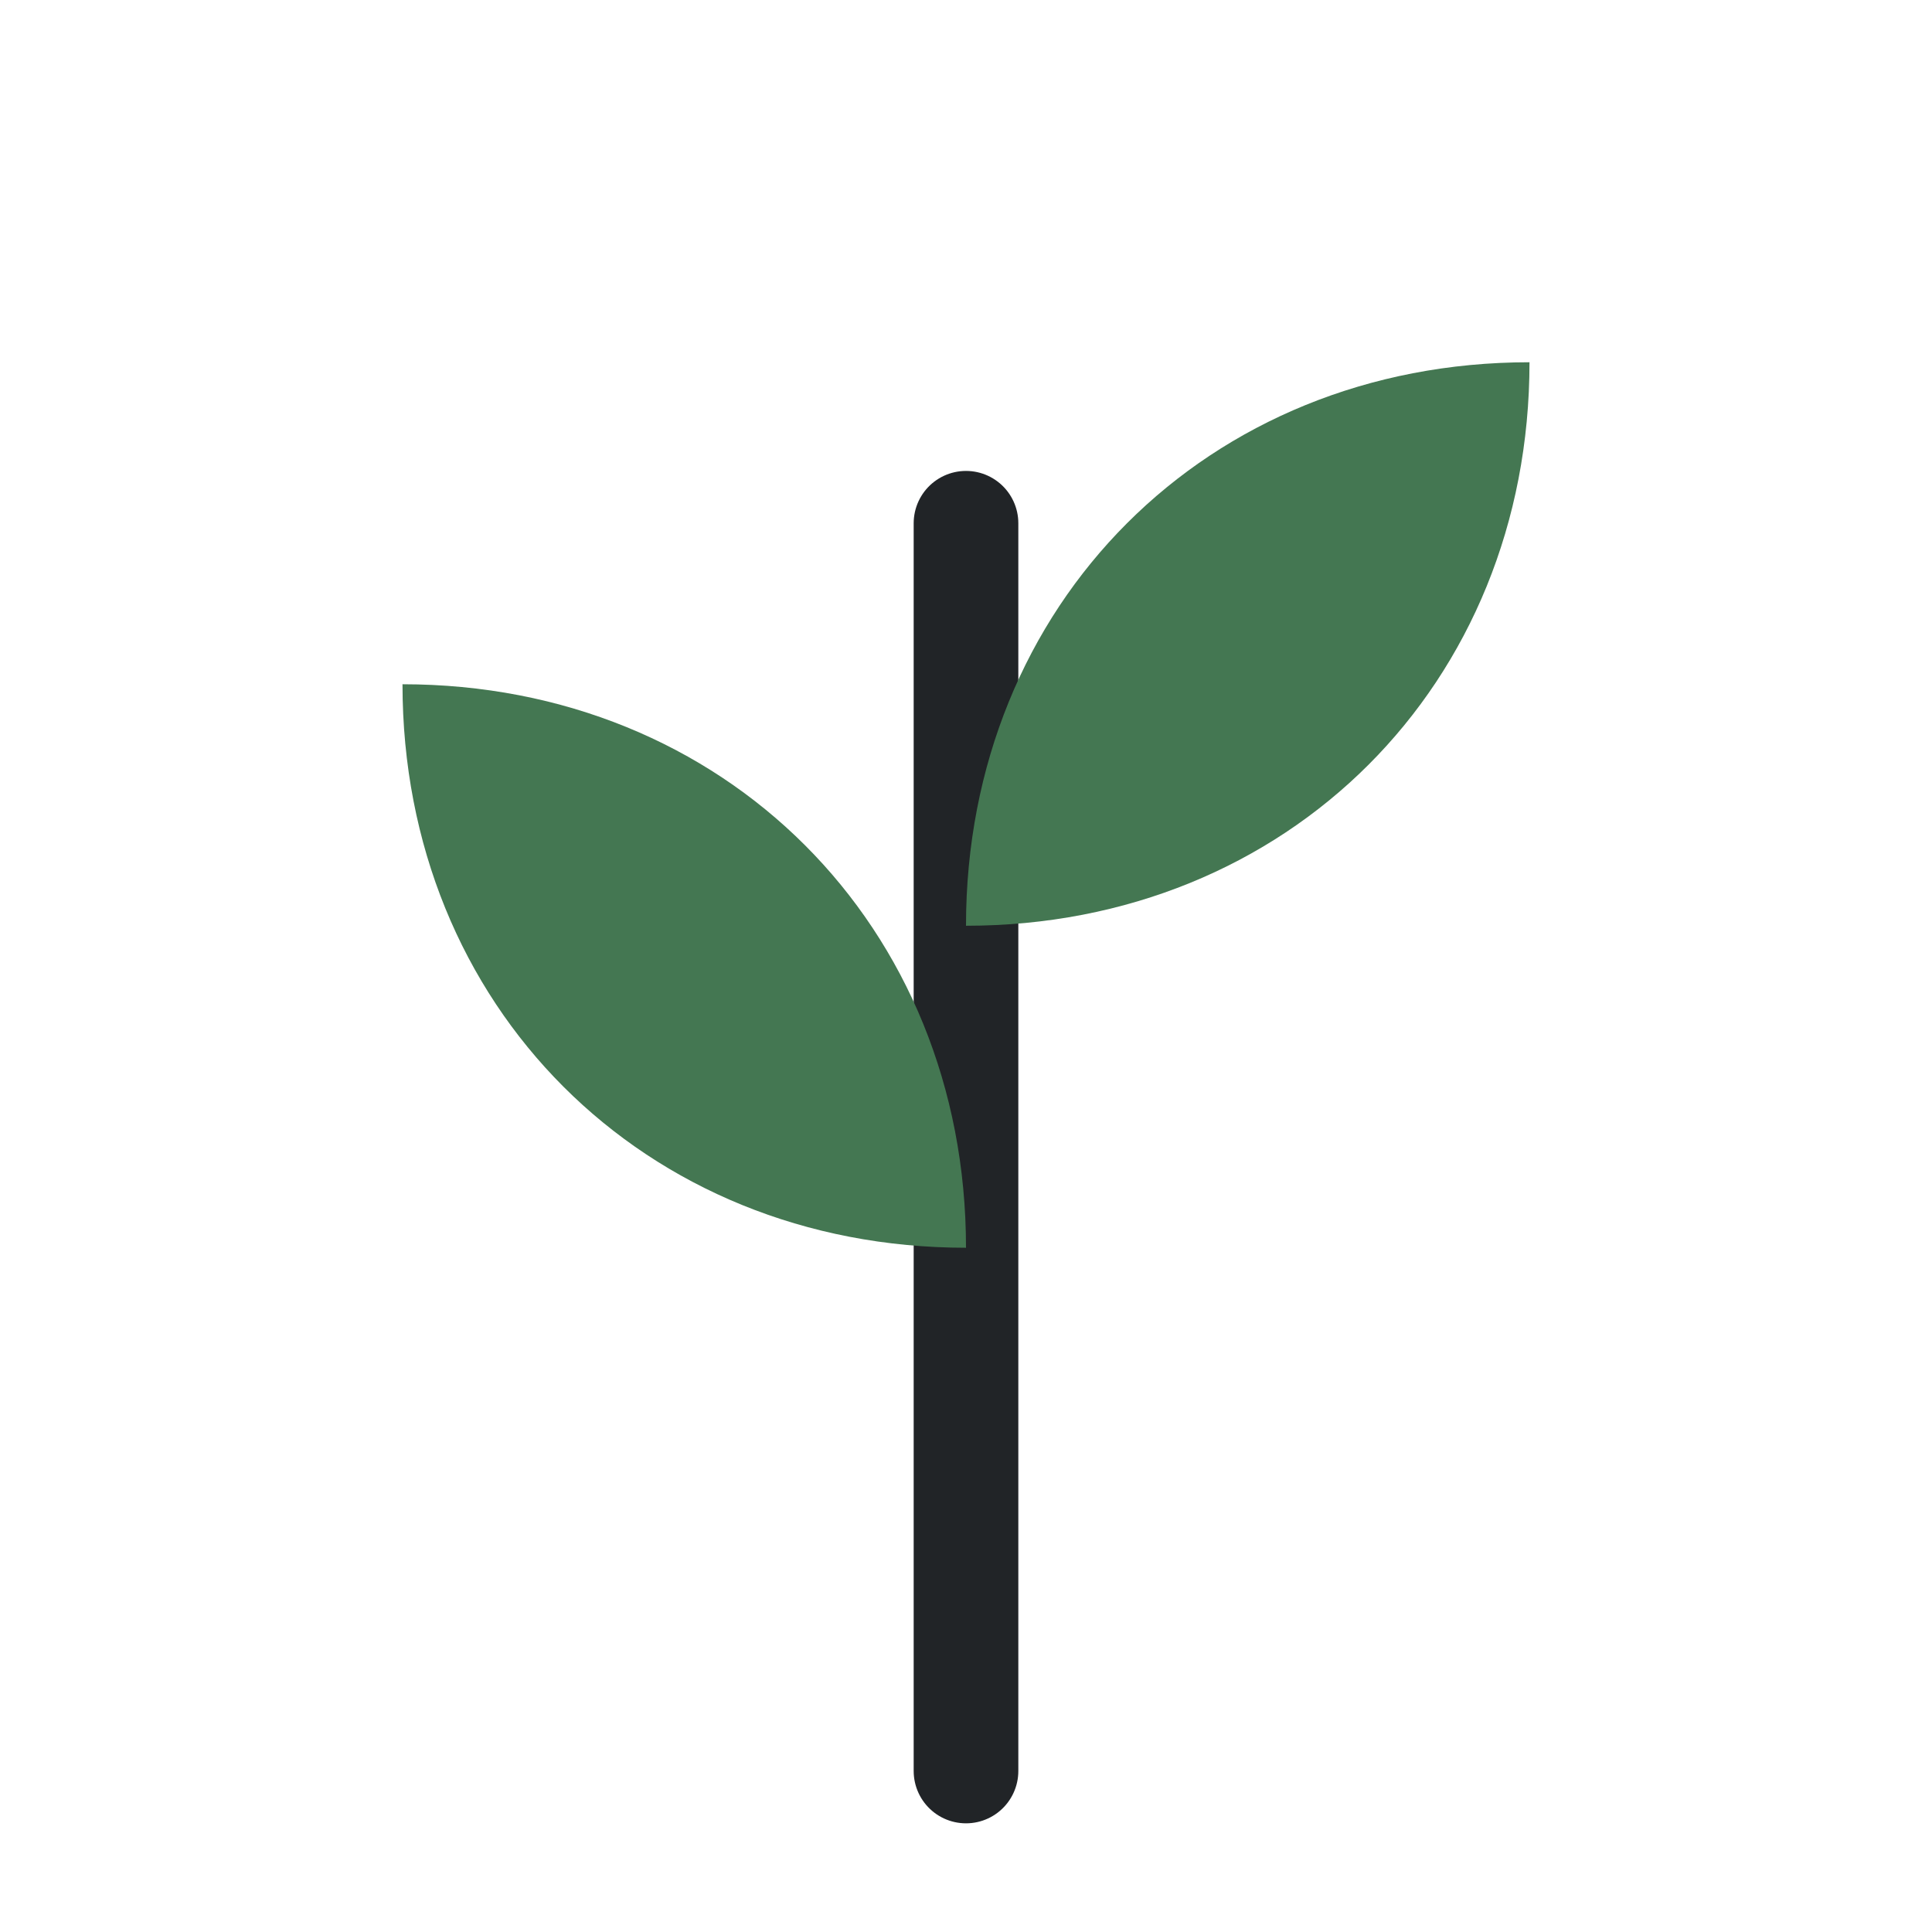
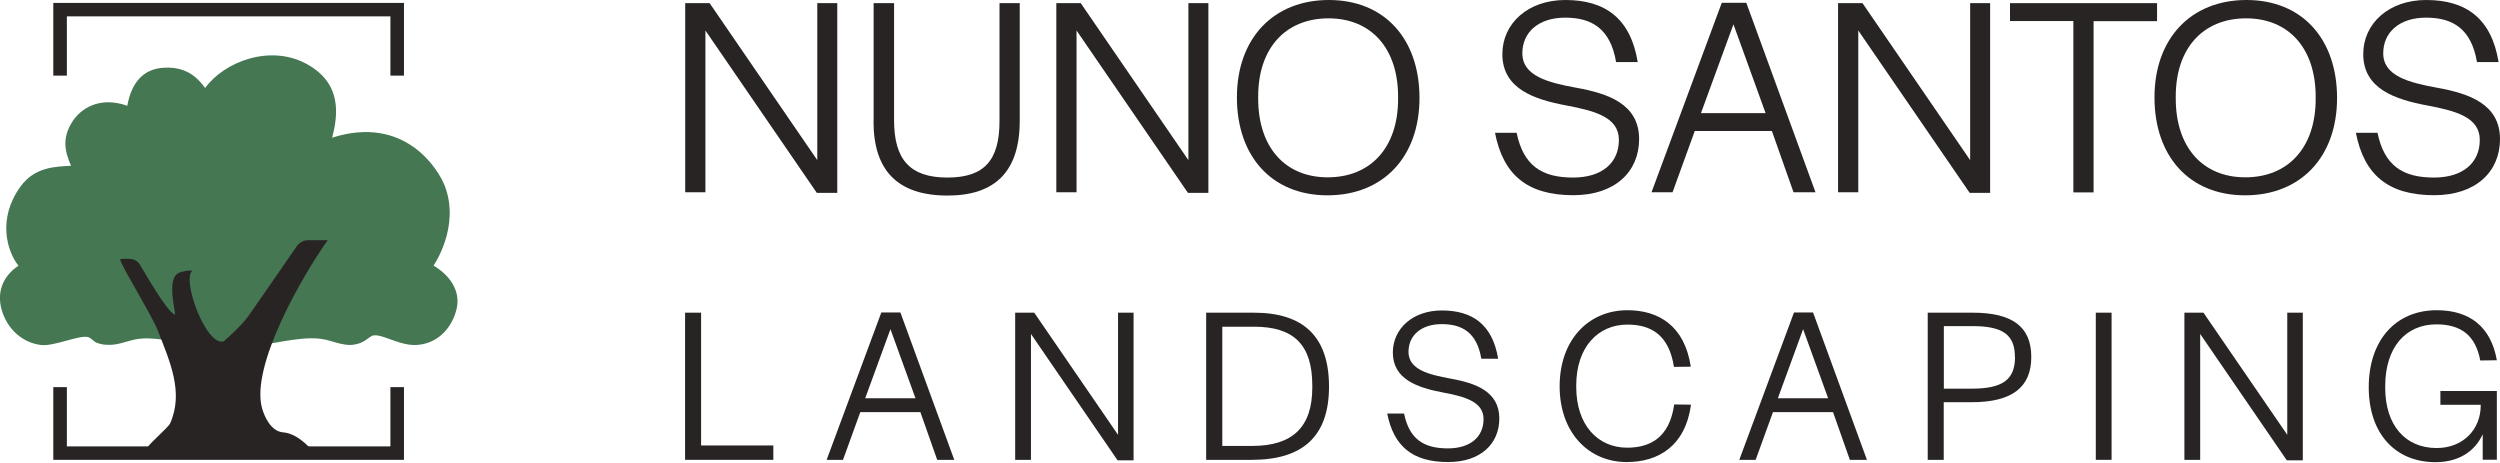
- <svg xmlns="http://www.w3.org/2000/svg" viewBox="0 0 48 48" width="48" height="48" role="img" aria-label="Nuno Santos">
-   <path d="M24 44V13" fill="none" stroke="#212427" stroke-width="2.6" stroke-linecap="round" />
-   <path d="M24 31c0-8-6-14-14-14 0 8 6 14 14 14Z" fill="#447752" />
-   <path d="M24 23c0-8 6-14 14-14 0 8-6 14-14 14Z" fill="#447752" />
+ <svg xmlns="http://www.w3.org/2000/svg" id="Layer_1" data-name="Layer 1" viewBox="0 0 213.88 39.55">
+   <defs>
+     <style>
+       .cls-1 {
+         fill: #447752;
+       }
+ 
+       .cls-2 {
+         fill: #292424;
+       }
+     </style>
+   </defs>
+   <g>
+     <path class="cls-2" d="M58.61.27h2.1l9.21,13.43V.27h1.71v16.23h-1.75l-9.53-13.89v13.84h-1.73V.27Z" />
+     <path class="cls-2" d="M74.74,10.36V.27h1.75v10.02c0,3.36,1.36,4.9,4.56,4.9s4.46-1.51,4.46-4.85V.27h1.73v10.07c0,4.34-2.12,6.39-6.17,6.39-4.26,0-6.34-2.12-6.34-6.36Z" />
+     <path class="cls-2" d="M90.36.27h2.1l9.21,13.43V.27h1.71v16.23h-1.75l-9.53-13.89v13.84h-1.73V.27Z" />
+     <path class="cls-2" d="M105.82,8.33c0-5.02,3.1-8.33,7.87-8.33s7.75,3.34,7.75,8.38-3.1,8.33-7.87,8.33-7.75-3.34-7.75-8.38ZM119.61,8.46v-.19c0-4.12-2.29-6.7-5.95-6.7s-6.02,2.53-6.02,6.68v.19c0,4.12,2.27,6.73,5.95,6.73s6.02-2.56,6.02-6.7Z" />
+     <path class="cls-2" d="M127.9,11.36h1.85c.58,2.8,2.14,3.83,4.83,3.83,2.49,0,3.92-1.27,3.92-3.22s-2.07-2.49-4.51-2.95c-2.71-.51-5.46-1.41-5.46-4.39,0-2.61,2.17-4.63,5.39-4.63,3.41,0,5.58,1.58,6.19,5.31h-1.85c-.49-2.88-2.1-3.8-4.36-3.8s-3.66,1.24-3.66,3.05c0,1.95,2.22,2.51,4.63,2.95,2.71.49,5.36,1.39,5.36,4.39,0,2.78-2.05,4.8-5.63,4.8-3.95,0-6-1.75-6.7-5.34Z" />
+     <path class="cls-2" d="M147.3.24h2.1l5.92,16.21h-1.88l-1.85-5.24h-6.6l-1.9,5.24h-1.8L147.3.24ZM151.05,9.68l-2.75-7.6-2.78,7.6h5.53Z" />
+     <path class="cls-2" d="M157.24.27h2.1l9.21,13.43V.27h1.71v16.23h-1.75l-9.53-13.89v13.84h-1.73V.27Z" />
+     <path class="cls-2" d="M177.37,1.8h-5.41V.27h12.58v1.54h-5.43v14.65h-1.73V1.8Z" />
+     <path class="cls-2" d="M184.32,8.33c0-5.02,3.1-8.33,7.87-8.33s7.75,3.34,7.75,8.38-3.1,8.33-7.87,8.33-7.75-3.34-7.75-8.38ZM198.11,8.46v-.19c0-4.12-2.29-6.7-5.95-6.7s-6.02,2.53-6.02,6.68v.19c0,4.12,2.27,6.73,5.95,6.73s6.02-2.56,6.02-6.7Z" />
+     <path class="cls-2" d="M201.55,11.36h1.85c.58,2.8,2.14,3.83,4.83,3.83,2.49,0,3.92-1.27,3.92-3.22s-2.07-2.49-4.51-2.95c-2.71-.51-5.46-1.41-5.46-4.39,0-2.61,2.17-4.63,5.39-4.63,3.41,0,5.58,1.58,6.19,5.31h-1.85c-.49-2.88-2.1-3.8-4.36-3.8s-3.66,1.24-3.66,3.05c0,1.95,2.22,2.51,4.63,2.95,2.71.49,5.36,1.39,5.36,4.39,0,2.78-2.05,4.8-5.63,4.8-3.95,0-6-1.75-6.7-5.34Z" />
+   </g>
+   <g>
+     <path class="cls-2" d="M58.61,26.75h1.37v11.36h6.18v1.23h-7.55v-12.59Z" />
+     <path class="cls-2" d="M75.4,26.73h1.63l4.61,12.61h-1.46l-1.44-4.08h-5.14l-1.48,4.08h-1.4l4.68-12.61ZM78.32,34.07l-2.14-5.91-2.16,5.91h4.3Z" />
+     <path class="cls-2" d="M86.85,26.75h1.63l7.17,10.45v-10.45h1.33v12.63h-1.37l-7.41-10.81v10.77h-1.35v-12.59Z" />
+     <path class="cls-2" d="M103.19,26.75h4.08c4.27,0,6.43,2.07,6.43,6.33s-2.26,6.26-6.6,6.26h-3.91v-12.59ZM112.27,33.14v-.15c0-3.51-1.59-5.04-4.99-5.04h-2.71v10.2h2.56c3.43,0,5.14-1.59,5.14-5Z" />
+     <path class="cls-2" d="M118.68,35.38h1.44c.45,2.18,1.67,2.98,3.75,2.98,1.93,0,3.05-.99,3.05-2.5s-1.61-1.93-3.51-2.29c-2.1-.4-4.25-1.1-4.25-3.41,0-2.03,1.69-3.6,4.19-3.6,2.65,0,4.34,1.23,4.82,4.13h-1.44c-.38-2.24-1.63-2.96-3.39-2.96s-2.84.97-2.84,2.37c0,1.52,1.73,1.95,3.6,2.29,2.1.38,4.17,1.08,4.17,3.41,0,2.16-1.59,3.73-4.38,3.73-3.07,0-4.66-1.37-5.21-4.15Z" />
+     <path class="cls-2" d="M133.43,33.06c0-4.02,2.5-6.52,5.8-6.52,2.67,0,4.89,1.33,5.42,4.83l-1.44.02c-.44-2.84-2.07-3.62-3.98-3.62-2.52,0-4.38,1.93-4.38,5.21v.11c0,3.3,1.86,5.21,4.36,5.21,1.9,0,3.62-.81,4.02-3.7l1.44.02c-.49,3.54-2.79,4.91-5.5,4.91-3.26,0-5.74-2.52-5.74-6.48Z" />
+     <path class="cls-2" d="M153.48,26.73h1.63l4.61,12.61h-1.46l-1.44-4.08h-5.14l-1.48,4.08h-1.4l4.68-12.61ZM156.4,34.07l-2.14-5.91-2.16,5.91h4.3Z" />
+     <path class="cls-2" d="M164.93,26.75h3.83c3.39,0,5.02,1.19,5.02,3.79s-1.65,3.87-5.1,3.87h-2.39v4.93h-1.37v-12.59ZM172.38,30.54c0-1.9-1.04-2.64-3.62-2.64h-2.46v5.35h2.39c2.6,0,3.7-.74,3.7-2.71Z" />
+     <path class="cls-2" d="M179.3,26.75h1.35v12.59h-1.35v-12.59Z" />
+     <path class="cls-2" d="M186.88,26.75h1.63l7.17,10.45v-10.45h1.33v12.63h-1.37l-7.41-10.81v10.77h-1.35v-12.59Z" />
+     <path class="cls-2" d="M202.65,33.14c0-4.06,2.33-6.6,5.82-6.6,2.82,0,4.64,1.42,5.14,4.28l-1.42.02c-.4-2.18-1.69-3.09-3.75-3.09-2.65,0-4.38,1.99-4.38,5.29v.13c0,3.2,1.71,5.16,4.4,5.16,2.26,0,3.77-1.59,3.77-3.64v-.06h-3.45v-1.18h4.83v5.88h-1.21v-2.18c-.66,1.46-2.05,2.39-4.04,2.39-3.45,0-5.71-2.46-5.71-6.41Z" />
+   </g>
+   <g>
+     <path class="cls-1" d="M28.41,11.78c6.21-1.98,9.09,2.68,9.65,4.14,1.33,3.52-.97,6.8-.97,6.8,1.53.92,2.26,2.24,2,3.58-.25,1.26-1.24,3.03-3.38,3.21-.98.08-1.99-.38-2.83-.66s-1.04-.15-1.22-.02c-.25.17-.45.35-.76.48-1.28.55-2.3-.19-3.51-.33-1.97-.22-4.35.58-6.35.68-1.54.08-1.91.1-2.95,0-1.7-.08-3.66-.67-5.42-.71-.24,0-.49,0-.72.03-.94.1-1.78.57-2.7.52-.32,0-.65-.04-1-.19-.3-.13-.46-.42-.75-.48-.81-.16-2.93.84-4.03.68-1.48-.2-2.71-1.22-3.25-2.76s-.11-3.04,1.36-4.02c-.95-1.18-1.85-3.99.18-6.78,1.21-1.66,2.93-1.69,4.32-1.77-.61-1.36-.69-2.39.01-3.61.77-1.34,2.48-2.35,4.8-1.52.36-2,1.38-3.18,3.18-3.26,2.05-.1,2.97,1.05,3.48,1.74,1.58-2.21,5.58-3.83,8.79-2,2.91,1.66,2.58,4.3,2.08,6.24Z" />
+     <path class="cls-2" d="M14.98,26.93c-.76-.28-2.66-3.77-3.07-4.37-.17-.24-.45-.39-.74-.41-.28-.02-.66-.03-.92.04.52,1.24,2.73,4.78,3.23,6.04,1.04,2.66,2.27,5.34,1.07,8-.15.34-2.08,1.99-1.96,2.13,2.42.53,11.69.76,14.1.16-.39-.45-1.37-1.45-2.46-1.53-1.08-.08-1.63-1.42-1.81-2.06-1.01-3.65,3.51-11.44,5.62-14.38h-1.8c-.31.04-.6.2-.8.44,0,0-3.31,4.8-4.16,6.01-.67.95-2.14,2.2-2.14,2.2-1.53.46-3.62-5.35-2.68-6.04-.25-.05-.67.03-.98.11-.26.07-.47.24-.58.48-.4.92.03,2.52.08,3.17Z" />
+     <polygon class="cls-2" points="34.56 6.47 33.4 6.47 33.4 1.4 5.72 1.4 5.72 6.47 4.56 6.47 4.56 .25 34.56 .25 34.56 6.47" />
+     <polygon class="cls-2" points="34.56 39.34 4.56 39.34 4.56 33.12 5.72 33.12 5.72 38.19 33.4 38.19 33.4 33.12 34.56 33.12 34.56 39.34" />
+   </g>
</svg>
